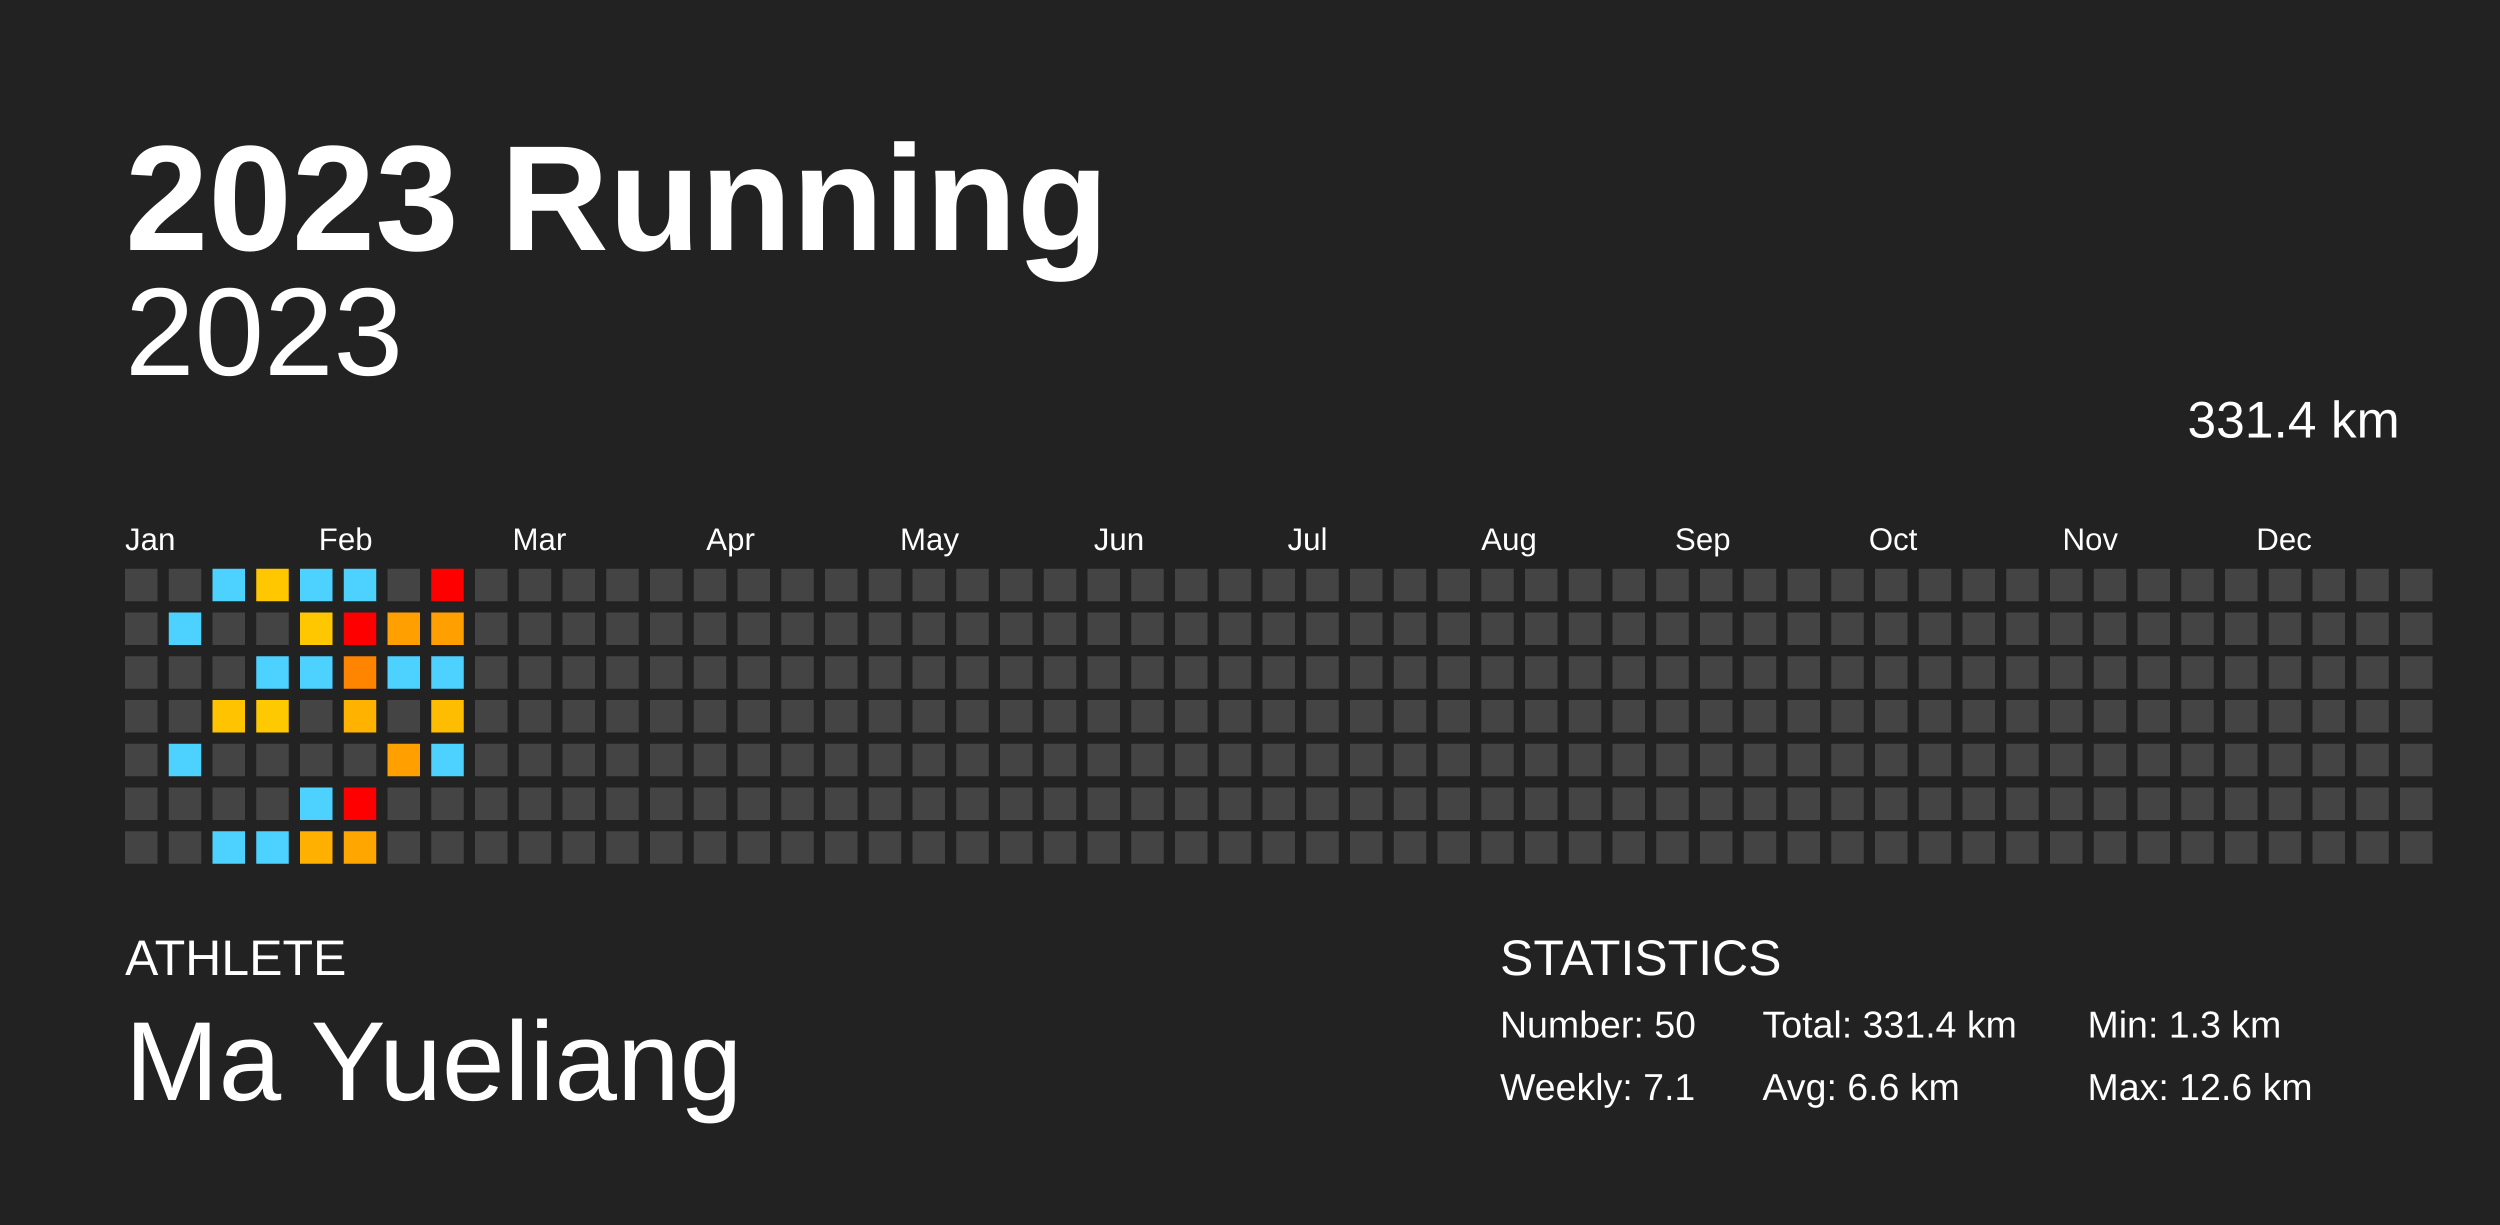
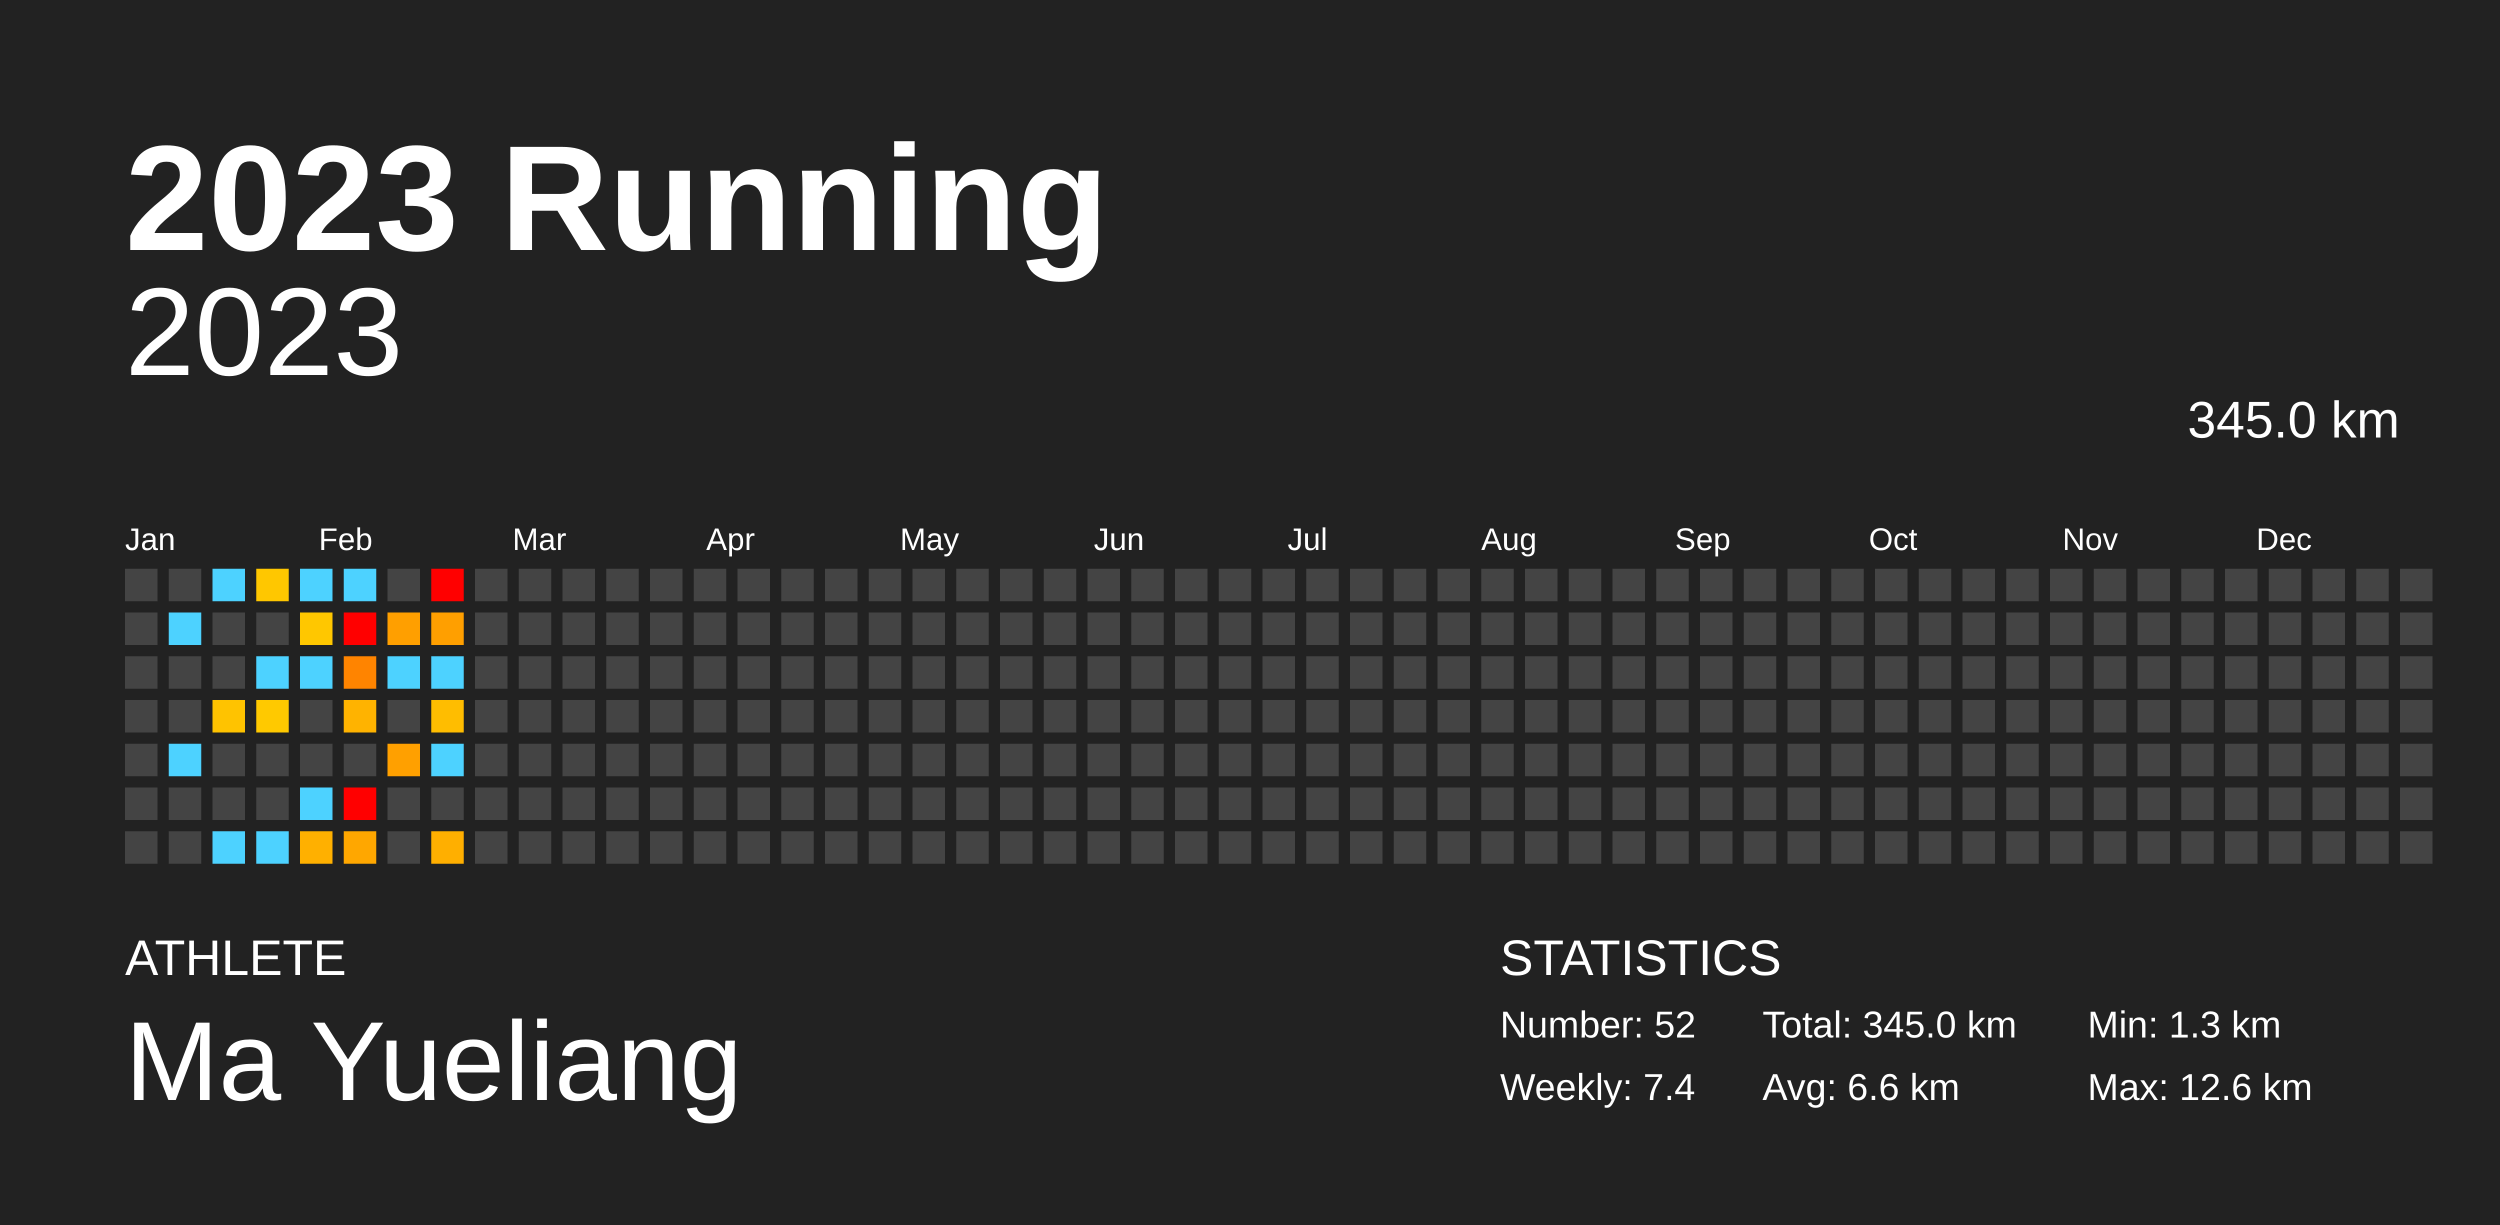
<svg xmlns="http://www.w3.org/2000/svg" baseProfile="full" height="98mm" version="1.1" viewBox="0,0,200,98" width="200mm">
  <defs />
  <rect fill="#222222" height="98" width="200" x="0" y="0" />
  <text fill="#FFFFFF" style="font-size:12px; font-family:Arial; font-weight:bold;" x="10" y="20">2023 Running</text>
  <text fill="#FFFFFF" style="font-size:4px; font-family:Arial" x="10" y="78">ATHLETE</text>
  <text fill="#FFFFFF" style="font-size:9px; font-family:Arial" x="10" y="88">Ma Yueliang</text>
  <text fill="#FFFFFF" style="font-size:4px; font-family:Arial" x="120" y="78">STATISTICS</text>
-   <text fill="#FFFFFF" style="font-size:3px; font-family:Arial" x="120" y="83">Number: 50</text>
-   <text fill="#FFFFFF" style="font-size:3px; font-family:Arial" x="120" y="88">Weekly: 7.1</text>
-   <text fill="#FFFFFF" style="font-size:3px; font-family:Arial" x="141" y="83">Total: 331.4 km</text>
+   <text fill="#FFFFFF" style="font-size:3px; font-family:Arial" x="120" y="83">Number: 52</text>
+   <text fill="#FFFFFF" style="font-size:3px; font-family:Arial" x="120" y="88">Weekly: 7.4</text>
+   <text fill="#FFFFFF" style="font-size:3px; font-family:Arial" x="141" y="83">Total: 345.0 km</text>
  <text fill="#FFFFFF" style="font-size:3px; font-family:Arial" x="141" y="88">Avg: 6.6 km</text>
  <text fill="#FFFFFF" style="font-size:3px; font-family:Arial" x="167" y="83">Min: 1.3 km</text>
  <text fill="#FFFFFF" style="font-size:3px; font-family:Arial" x="167" y="88">Max: 12.6 km</text>
  <text alignment-baseline="hanging" fill="#FFFFFF" style="font-size:10.0px; font-family:Arial;" x="10" y="30">2023</text>
-   <text alignment-baseline="hanging" fill="#FFFFFF" style="font-size:4.125px; font-family:Arial;" x="175" y="35">331.4 km</text>
+   <text alignment-baseline="hanging" fill="#FFFFFF" style="font-size:4.125px; font-family:Arial;" x="175" y="35">345.0 km</text>
  <text fill="#FFFFFF" style="font-size:2.5px; font-family:Arial" x="10.0" y="44">Jan</text>
  <text fill="#FFFFFF" style="font-size:2.5px; font-family:Arial" x="25.5" y="44">Feb</text>
  <text fill="#FFFFFF" style="font-size:2.5px; font-family:Arial" x="41.0" y="44">Mar</text>
  <text fill="#FFFFFF" style="font-size:2.5px; font-family:Arial" x="56.5" y="44">Apr</text>
  <text fill="#FFFFFF" style="font-size:2.5px; font-family:Arial" x="72.0" y="44">May</text>
  <text fill="#FFFFFF" style="font-size:2.5px; font-family:Arial" x="87.5" y="44">Jun</text>
  <text fill="#FFFFFF" style="font-size:2.5px; font-family:Arial" x="103.0" y="44">Jul</text>
  <text fill="#FFFFFF" style="font-size:2.5px; font-family:Arial" x="118.5" y="44">Aug</text>
  <text fill="#FFFFFF" style="font-size:2.5px; font-family:Arial" x="134.0" y="44">Sep</text>
  <text fill="#FFFFFF" style="font-size:2.5px; font-family:Arial" x="149.5" y="44">Oct</text>
  <text fill="#FFFFFF" style="font-size:2.5px; font-family:Arial" x="165.0" y="44">Nov</text>
  <text fill="#FFFFFF" style="font-size:2.5px; font-family:Arial" x="180.5" y="44">Dec</text>
  <rect fill="#444444" height="2.6" width="2.6" x="10.0" y="45.5" />
  <rect fill="#444444" height="2.6" width="2.6" x="10.0" y="49.0" />
  <rect fill="#444444" height="2.6" width="2.6" x="10.0" y="52.5" />
  <rect fill="#444444" height="2.6" width="2.6" x="10.0" y="56.0" />
  <rect fill="#444444" height="2.6" width="2.6" x="10.0" y="59.5" />
  <rect fill="#444444" height="2.6" width="2.6" x="10.0" y="63.0" />
  <rect fill="#444444" height="2.6" width="2.6" x="10.0" y="66.5" />
  <rect fill="#444444" height="2.6" width="2.6" x="13.5" y="45.5" />
  <rect fill="#4dd2ff" height="2.6" width="2.6" x="13.5" y="49.0" />
  <rect fill="#444444" height="2.6" width="2.6" x="13.5" y="52.5" />
  <rect fill="#444444" height="2.6" width="2.6" x="13.5" y="56.0" />
  <rect fill="#4dd2ff" height="2.6" width="2.6" x="13.5" y="59.5" />
  <rect fill="#444444" height="2.6" width="2.6" x="13.5" y="63.0" />
  <rect fill="#444444" height="2.6" width="2.6" x="13.5" y="66.5" />
  <rect fill="#4dd2ff" height="2.6" width="2.6" x="17.0" y="45.5" />
  <rect fill="#444444" height="2.6" width="2.6" x="17.0" y="49.0" />
  <rect fill="#444444" height="2.6" width="2.6" x="17.0" y="52.5" />
  <rect fill="#ffc300" height="2.6" width="2.6" x="17.0" y="56.0" />
  <rect fill="#444444" height="2.6" width="2.6" x="17.0" y="59.5" />
  <rect fill="#444444" height="2.6" width="2.6" x="17.0" y="63.0" />
  <rect fill="#4dd2ff" height="2.6" width="2.6" x="17.0" y="66.5" />
  <rect fill="#ffc700" height="2.6" width="2.6" x="20.5" y="45.5" />
  <rect fill="#444444" height="2.6" width="2.6" x="20.5" y="49.0" />
  <rect fill="#4dd2ff" height="2.6" width="2.6" x="20.5" y="52.5" />
  <rect fill="#ffc900" height="2.6" width="2.6" x="20.5" y="56.0" />
  <rect fill="#444444" height="2.6" width="2.6" x="20.5" y="59.5" />
  <rect fill="#444444" height="2.6" width="2.6" x="20.5" y="63.0" />
  <rect fill="#4dd2ff" height="2.6" width="2.6" x="20.5" y="66.5" />
  <rect fill="#4dd2ff" height="2.6" width="2.6" x="24.0" y="45.5" />
  <rect fill="#ffc700" height="2.6" width="2.6" x="24.0" y="49.0" />
  <rect fill="#4dd2ff" height="2.6" width="2.6" x="24.0" y="52.5" />
  <rect fill="#444444" height="2.6" width="2.6" x="24.0" y="56.0" />
  <rect fill="#444444" height="2.6" width="2.6" x="24.0" y="59.5" />
  <rect fill="#4dd2ff" height="2.6" width="2.6" x="24.0" y="63.0" />
  <rect fill="#ffb000" height="2.6" width="2.6" x="24.0" y="66.5" />
  <rect fill="#4dd2ff" height="2.6" width="2.6" x="27.5" y="45.5" />
  <rect fill="red" height="2.6" width="2.6" x="27.5" y="49.0" />
  <rect fill="#ff8400" height="2.6" width="2.6" x="27.5" y="52.5" />
  <rect fill="#ffb300" height="2.6" width="2.6" x="27.5" y="56.0" />
  <rect fill="#444444" height="2.6" width="2.6" x="27.5" y="59.5" />
  <rect fill="red" height="2.6" width="2.6" x="27.5" y="63.0" />
  <rect fill="#ffa700" height="2.6" width="2.6" x="27.5" y="66.5" />
  <rect fill="#444444" height="2.6" width="2.6" x="31.0" y="45.5" />
  <rect fill="#ff9f00" height="2.6" width="2.6" x="31.0" y="49.0" />
  <rect fill="#4dd2ff" height="2.6" width="2.6" x="31.0" y="52.5" />
  <rect fill="#444444" height="2.6" width="2.6" x="31.0" y="56.0" />
  <rect fill="#ffa000" height="2.6" width="2.6" x="31.0" y="59.5" />
  <rect fill="#444444" height="2.6" width="2.6" x="31.0" y="63.0" />
  <rect fill="#444444" height="2.6" width="2.6" x="31.0" y="66.5" />
  <rect fill="red" height="2.6" width="2.6" x="34.5" y="45.5" />
  <rect fill="#ff9f00" height="2.6" width="2.6" x="34.5" y="49.0" />
  <rect fill="#4dd2ff" height="2.6" width="2.6" x="34.5" y="52.5" />
  <rect fill="#ffbd00" height="2.6" width="2.6" x="34.5" y="56.0" />
  <rect fill="#4dd2ff" height="2.6" width="2.6" x="34.5" y="59.5" />
  <rect fill="#444444" height="2.6" width="2.6" x="34.5" y="63.0" />
-   <rect fill="#444444" height="2.6" width="2.6" x="34.5" y="66.5" />
+   <rect fill="#ffaf00" height="2.6" width="2.6" x="34.5" y="66.5" />
  <rect fill="#444444" height="2.6" width="2.6" x="38.0" y="45.5" />
  <rect fill="#444444" height="2.6" width="2.6" x="38.0" y="49.0" />
  <rect fill="#444444" height="2.6" width="2.6" x="38.0" y="52.5" />
  <rect fill="#444444" height="2.6" width="2.6" x="38.0" y="56.0" />
  <rect fill="#444444" height="2.6" width="2.6" x="38.0" y="59.5" />
  <rect fill="#444444" height="2.6" width="2.6" x="38.0" y="63.0" />
  <rect fill="#444444" height="2.6" width="2.6" x="38.0" y="66.5" />
  <rect fill="#444444" height="2.6" width="2.6" x="41.5" y="45.5" />
  <rect fill="#444444" height="2.6" width="2.6" x="41.5" y="49.0" />
  <rect fill="#444444" height="2.6" width="2.6" x="41.5" y="52.5" />
  <rect fill="#444444" height="2.6" width="2.6" x="41.5" y="56.0" />
  <rect fill="#444444" height="2.6" width="2.6" x="41.5" y="59.5" />
  <rect fill="#444444" height="2.6" width="2.6" x="41.5" y="63.0" />
  <rect fill="#444444" height="2.6" width="2.6" x="41.5" y="66.5" />
  <rect fill="#444444" height="2.6" width="2.6" x="45.0" y="45.5" />
  <rect fill="#444444" height="2.6" width="2.6" x="45.0" y="49.0" />
  <rect fill="#444444" height="2.6" width="2.6" x="45.0" y="52.5" />
  <rect fill="#444444" height="2.6" width="2.6" x="45.0" y="56.0" />
  <rect fill="#444444" height="2.6" width="2.6" x="45.0" y="59.5" />
  <rect fill="#444444" height="2.6" width="2.6" x="45.0" y="63.0" />
  <rect fill="#444444" height="2.6" width="2.6" x="45.0" y="66.5" />
  <rect fill="#444444" height="2.6" width="2.6" x="48.5" y="45.5" />
  <rect fill="#444444" height="2.6" width="2.6" x="48.5" y="49.0" />
  <rect fill="#444444" height="2.6" width="2.6" x="48.5" y="52.5" />
  <rect fill="#444444" height="2.6" width="2.6" x="48.5" y="56.0" />
  <rect fill="#444444" height="2.6" width="2.6" x="48.5" y="59.5" />
  <rect fill="#444444" height="2.6" width="2.6" x="48.5" y="63.0" />
  <rect fill="#444444" height="2.6" width="2.6" x="48.5" y="66.5" />
  <rect fill="#444444" height="2.6" width="2.6" x="52.0" y="45.5" />
  <rect fill="#444444" height="2.6" width="2.6" x="52.0" y="49.0" />
  <rect fill="#444444" height="2.6" width="2.6" x="52.0" y="52.5" />
  <rect fill="#444444" height="2.6" width="2.6" x="52.0" y="56.0" />
  <rect fill="#444444" height="2.6" width="2.6" x="52.0" y="59.5" />
  <rect fill="#444444" height="2.6" width="2.6" x="52.0" y="63.0" />
  <rect fill="#444444" height="2.6" width="2.6" x="52.0" y="66.5" />
  <rect fill="#444444" height="2.6" width="2.6" x="55.5" y="45.5" />
  <rect fill="#444444" height="2.6" width="2.6" x="55.5" y="49.0" />
  <rect fill="#444444" height="2.6" width="2.6" x="55.5" y="52.5" />
  <rect fill="#444444" height="2.6" width="2.6" x="55.5" y="56.0" />
  <rect fill="#444444" height="2.6" width="2.6" x="55.5" y="59.5" />
  <rect fill="#444444" height="2.6" width="2.6" x="55.5" y="63.0" />
  <rect fill="#444444" height="2.6" width="2.6" x="55.5" y="66.5" />
  <rect fill="#444444" height="2.6" width="2.6" x="59.0" y="45.5" />
  <rect fill="#444444" height="2.6" width="2.6" x="59.0" y="49.0" />
  <rect fill="#444444" height="2.6" width="2.6" x="59.0" y="52.5" />
  <rect fill="#444444" height="2.6" width="2.6" x="59.0" y="56.0" />
  <rect fill="#444444" height="2.6" width="2.6" x="59.0" y="59.5" />
  <rect fill="#444444" height="2.6" width="2.6" x="59.0" y="63.0" />
  <rect fill="#444444" height="2.6" width="2.6" x="59.0" y="66.5" />
  <rect fill="#444444" height="2.6" width="2.6" x="62.5" y="45.5" />
  <rect fill="#444444" height="2.6" width="2.6" x="62.5" y="49.0" />
  <rect fill="#444444" height="2.6" width="2.6" x="62.5" y="52.5" />
  <rect fill="#444444" height="2.6" width="2.6" x="62.5" y="56.0" />
  <rect fill="#444444" height="2.6" width="2.6" x="62.5" y="59.5" />
  <rect fill="#444444" height="2.6" width="2.6" x="62.5" y="63.0" />
  <rect fill="#444444" height="2.6" width="2.6" x="62.5" y="66.5" />
  <rect fill="#444444" height="2.6" width="2.6" x="66.0" y="45.5" />
  <rect fill="#444444" height="2.6" width="2.6" x="66.0" y="49.0" />
  <rect fill="#444444" height="2.6" width="2.6" x="66.0" y="52.5" />
  <rect fill="#444444" height="2.6" width="2.6" x="66.0" y="56.0" />
  <rect fill="#444444" height="2.6" width="2.6" x="66.0" y="59.5" />
  <rect fill="#444444" height="2.6" width="2.6" x="66.0" y="63.0" />
  <rect fill="#444444" height="2.6" width="2.6" x="66.0" y="66.5" />
  <rect fill="#444444" height="2.6" width="2.6" x="69.5" y="45.5" />
  <rect fill="#444444" height="2.6" width="2.6" x="69.5" y="49.0" />
  <rect fill="#444444" height="2.6" width="2.6" x="69.5" y="52.5" />
  <rect fill="#444444" height="2.6" width="2.6" x="69.5" y="56.0" />
  <rect fill="#444444" height="2.6" width="2.6" x="69.5" y="59.5" />
  <rect fill="#444444" height="2.6" width="2.6" x="69.5" y="63.0" />
  <rect fill="#444444" height="2.6" width="2.6" x="69.5" y="66.5" />
  <rect fill="#444444" height="2.6" width="2.6" x="73.0" y="45.5" />
  <rect fill="#444444" height="2.6" width="2.6" x="73.0" y="49.0" />
  <rect fill="#444444" height="2.6" width="2.6" x="73.0" y="52.5" />
  <rect fill="#444444" height="2.6" width="2.6" x="73.0" y="56.0" />
  <rect fill="#444444" height="2.6" width="2.6" x="73.0" y="59.5" />
  <rect fill="#444444" height="2.6" width="2.6" x="73.0" y="63.0" />
  <rect fill="#444444" height="2.6" width="2.6" x="73.0" y="66.5" />
  <rect fill="#444444" height="2.6" width="2.6" x="76.5" y="45.5" />
  <rect fill="#444444" height="2.6" width="2.6" x="76.5" y="49.0" />
  <rect fill="#444444" height="2.6" width="2.6" x="76.5" y="52.5" />
  <rect fill="#444444" height="2.6" width="2.6" x="76.5" y="56.0" />
  <rect fill="#444444" height="2.6" width="2.6" x="76.5" y="59.5" />
  <rect fill="#444444" height="2.6" width="2.6" x="76.5" y="63.0" />
  <rect fill="#444444" height="2.6" width="2.6" x="76.5" y="66.5" />
  <rect fill="#444444" height="2.6" width="2.6" x="80.0" y="45.5" />
  <rect fill="#444444" height="2.6" width="2.6" x="80.0" y="49.0" />
  <rect fill="#444444" height="2.6" width="2.6" x="80.0" y="52.5" />
  <rect fill="#444444" height="2.6" width="2.6" x="80.0" y="56.0" />
  <rect fill="#444444" height="2.6" width="2.6" x="80.0" y="59.5" />
  <rect fill="#444444" height="2.6" width="2.6" x="80.0" y="63.0" />
  <rect fill="#444444" height="2.6" width="2.6" x="80.0" y="66.5" />
  <rect fill="#444444" height="2.6" width="2.6" x="83.5" y="45.5" />
  <rect fill="#444444" height="2.6" width="2.6" x="83.5" y="49.0" />
  <rect fill="#444444" height="2.6" width="2.6" x="83.5" y="52.5" />
  <rect fill="#444444" height="2.6" width="2.6" x="83.5" y="56.0" />
  <rect fill="#444444" height="2.6" width="2.6" x="83.5" y="59.5" />
  <rect fill="#444444" height="2.6" width="2.6" x="83.5" y="63.0" />
  <rect fill="#444444" height="2.6" width="2.6" x="83.5" y="66.5" />
  <rect fill="#444444" height="2.6" width="2.6" x="87.0" y="45.5" />
  <rect fill="#444444" height="2.6" width="2.6" x="87.0" y="49.0" />
  <rect fill="#444444" height="2.6" width="2.6" x="87.0" y="52.5" />
  <rect fill="#444444" height="2.6" width="2.6" x="87.0" y="56.0" />
  <rect fill="#444444" height="2.6" width="2.6" x="87.0" y="59.5" />
  <rect fill="#444444" height="2.6" width="2.6" x="87.0" y="63.0" />
  <rect fill="#444444" height="2.6" width="2.6" x="87.0" y="66.5" />
  <rect fill="#444444" height="2.6" width="2.6" x="90.5" y="45.5" />
  <rect fill="#444444" height="2.6" width="2.6" x="90.5" y="49.0" />
  <rect fill="#444444" height="2.6" width="2.6" x="90.5" y="52.5" />
  <rect fill="#444444" height="2.6" width="2.6" x="90.5" y="56.0" />
  <rect fill="#444444" height="2.6" width="2.6" x="90.5" y="59.5" />
  <rect fill="#444444" height="2.6" width="2.6" x="90.5" y="63.0" />
  <rect fill="#444444" height="2.6" width="2.6" x="90.5" y="66.5" />
  <rect fill="#444444" height="2.6" width="2.6" x="94.0" y="45.5" />
  <rect fill="#444444" height="2.6" width="2.6" x="94.0" y="49.0" />
  <rect fill="#444444" height="2.6" width="2.6" x="94.0" y="52.5" />
  <rect fill="#444444" height="2.6" width="2.6" x="94.0" y="56.0" />
  <rect fill="#444444" height="2.6" width="2.6" x="94.0" y="59.5" />
  <rect fill="#444444" height="2.6" width="2.6" x="94.0" y="63.0" />
  <rect fill="#444444" height="2.6" width="2.6" x="94.0" y="66.5" />
  <rect fill="#444444" height="2.6" width="2.6" x="97.5" y="45.5" />
  <rect fill="#444444" height="2.6" width="2.6" x="97.5" y="49.0" />
  <rect fill="#444444" height="2.6" width="2.6" x="97.5" y="52.5" />
  <rect fill="#444444" height="2.6" width="2.6" x="97.5" y="56.0" />
  <rect fill="#444444" height="2.6" width="2.6" x="97.5" y="59.5" />
  <rect fill="#444444" height="2.6" width="2.6" x="97.5" y="63.0" />
  <rect fill="#444444" height="2.6" width="2.6" x="97.5" y="66.5" />
  <rect fill="#444444" height="2.6" width="2.6" x="101.0" y="45.5" />
  <rect fill="#444444" height="2.6" width="2.6" x="101.0" y="49.0" />
  <rect fill="#444444" height="2.6" width="2.6" x="101.0" y="52.5" />
  <rect fill="#444444" height="2.6" width="2.6" x="101.0" y="56.0" />
  <rect fill="#444444" height="2.6" width="2.6" x="101.0" y="59.5" />
  <rect fill="#444444" height="2.6" width="2.6" x="101.0" y="63.0" />
  <rect fill="#444444" height="2.6" width="2.6" x="101.0" y="66.5" />
  <rect fill="#444444" height="2.6" width="2.6" x="104.5" y="45.5" />
  <rect fill="#444444" height="2.6" width="2.6" x="104.5" y="49.0" />
  <rect fill="#444444" height="2.6" width="2.6" x="104.5" y="52.5" />
  <rect fill="#444444" height="2.6" width="2.6" x="104.5" y="56.0" />
  <rect fill="#444444" height="2.6" width="2.6" x="104.5" y="59.5" />
  <rect fill="#444444" height="2.6" width="2.6" x="104.5" y="63.0" />
  <rect fill="#444444" height="2.6" width="2.6" x="104.5" y="66.5" />
  <rect fill="#444444" height="2.6" width="2.6" x="108.0" y="45.5" />
  <rect fill="#444444" height="2.6" width="2.6" x="108.0" y="49.0" />
  <rect fill="#444444" height="2.6" width="2.6" x="108.0" y="52.5" />
  <rect fill="#444444" height="2.6" width="2.6" x="108.0" y="56.0" />
  <rect fill="#444444" height="2.6" width="2.6" x="108.0" y="59.5" />
  <rect fill="#444444" height="2.6" width="2.6" x="108.0" y="63.0" />
  <rect fill="#444444" height="2.6" width="2.6" x="108.0" y="66.5" />
  <rect fill="#444444" height="2.6" width="2.6" x="111.5" y="45.5" />
  <rect fill="#444444" height="2.6" width="2.6" x="111.5" y="49.0" />
  <rect fill="#444444" height="2.6" width="2.6" x="111.5" y="52.5" />
  <rect fill="#444444" height="2.6" width="2.6" x="111.5" y="56.0" />
  <rect fill="#444444" height="2.6" width="2.6" x="111.5" y="59.5" />
  <rect fill="#444444" height="2.6" width="2.6" x="111.5" y="63.0" />
  <rect fill="#444444" height="2.6" width="2.6" x="111.5" y="66.5" />
  <rect fill="#444444" height="2.6" width="2.6" x="115.0" y="45.5" />
  <rect fill="#444444" height="2.6" width="2.6" x="115.0" y="49.0" />
  <rect fill="#444444" height="2.6" width="2.6" x="115.0" y="52.5" />
  <rect fill="#444444" height="2.6" width="2.6" x="115.0" y="56.0" />
  <rect fill="#444444" height="2.6" width="2.6" x="115.0" y="59.5" />
  <rect fill="#444444" height="2.6" width="2.6" x="115.0" y="63.0" />
  <rect fill="#444444" height="2.6" width="2.6" x="115.0" y="66.5" />
  <rect fill="#444444" height="2.6" width="2.6" x="118.5" y="45.5" />
  <rect fill="#444444" height="2.6" width="2.6" x="118.5" y="49.0" />
  <rect fill="#444444" height="2.6" width="2.6" x="118.5" y="52.5" />
  <rect fill="#444444" height="2.6" width="2.6" x="118.5" y="56.0" />
  <rect fill="#444444" height="2.6" width="2.6" x="118.5" y="59.5" />
  <rect fill="#444444" height="2.6" width="2.6" x="118.5" y="63.0" />
  <rect fill="#444444" height="2.6" width="2.6" x="118.5" y="66.5" />
  <rect fill="#444444" height="2.6" width="2.6" x="122.0" y="45.5" />
  <rect fill="#444444" height="2.6" width="2.6" x="122.0" y="49.0" />
  <rect fill="#444444" height="2.6" width="2.6" x="122.0" y="52.5" />
  <rect fill="#444444" height="2.6" width="2.6" x="122.0" y="56.0" />
  <rect fill="#444444" height="2.6" width="2.6" x="122.0" y="59.5" />
  <rect fill="#444444" height="2.6" width="2.6" x="122.0" y="63.0" />
  <rect fill="#444444" height="2.6" width="2.6" x="122.0" y="66.5" />
  <rect fill="#444444" height="2.6" width="2.6" x="125.5" y="45.5" />
  <rect fill="#444444" height="2.6" width="2.6" x="125.5" y="49.0" />
  <rect fill="#444444" height="2.6" width="2.6" x="125.5" y="52.5" />
  <rect fill="#444444" height="2.6" width="2.6" x="125.5" y="56.0" />
  <rect fill="#444444" height="2.6" width="2.6" x="125.5" y="59.5" />
  <rect fill="#444444" height="2.6" width="2.6" x="125.5" y="63.0" />
  <rect fill="#444444" height="2.6" width="2.6" x="125.5" y="66.5" />
  <rect fill="#444444" height="2.6" width="2.6" x="129.0" y="45.5" />
  <rect fill="#444444" height="2.6" width="2.6" x="129.0" y="49.0" />
  <rect fill="#444444" height="2.6" width="2.6" x="129.0" y="52.5" />
  <rect fill="#444444" height="2.6" width="2.6" x="129.0" y="56.0" />
  <rect fill="#444444" height="2.6" width="2.6" x="129.0" y="59.5" />
  <rect fill="#444444" height="2.6" width="2.6" x="129.0" y="63.0" />
  <rect fill="#444444" height="2.6" width="2.6" x="129.0" y="66.5" />
  <rect fill="#444444" height="2.6" width="2.6" x="132.5" y="45.5" />
  <rect fill="#444444" height="2.6" width="2.6" x="132.5" y="49.0" />
  <rect fill="#444444" height="2.6" width="2.6" x="132.5" y="52.5" />
  <rect fill="#444444" height="2.6" width="2.6" x="132.5" y="56.0" />
  <rect fill="#444444" height="2.6" width="2.6" x="132.5" y="59.5" />
  <rect fill="#444444" height="2.6" width="2.6" x="132.5" y="63.0" />
  <rect fill="#444444" height="2.6" width="2.6" x="132.5" y="66.5" />
  <rect fill="#444444" height="2.6" width="2.6" x="136.0" y="45.5" />
  <rect fill="#444444" height="2.6" width="2.6" x="136.0" y="49.0" />
  <rect fill="#444444" height="2.6" width="2.6" x="136.0" y="52.5" />
  <rect fill="#444444" height="2.6" width="2.6" x="136.0" y="56.0" />
  <rect fill="#444444" height="2.6" width="2.6" x="136.0" y="59.5" />
  <rect fill="#444444" height="2.6" width="2.6" x="136.0" y="63.0" />
  <rect fill="#444444" height="2.6" width="2.6" x="136.0" y="66.5" />
  <rect fill="#444444" height="2.6" width="2.6" x="139.5" y="45.5" />
  <rect fill="#444444" height="2.6" width="2.6" x="139.5" y="49.0" />
  <rect fill="#444444" height="2.6" width="2.6" x="139.5" y="52.5" />
  <rect fill="#444444" height="2.6" width="2.6" x="139.5" y="56.0" />
  <rect fill="#444444" height="2.6" width="2.6" x="139.5" y="59.5" />
  <rect fill="#444444" height="2.6" width="2.6" x="139.5" y="63.0" />
  <rect fill="#444444" height="2.6" width="2.6" x="139.5" y="66.5" />
  <rect fill="#444444" height="2.6" width="2.6" x="143.0" y="45.5" />
  <rect fill="#444444" height="2.6" width="2.6" x="143.0" y="49.0" />
  <rect fill="#444444" height="2.6" width="2.6" x="143.0" y="52.5" />
  <rect fill="#444444" height="2.6" width="2.6" x="143.0" y="56.0" />
  <rect fill="#444444" height="2.6" width="2.6" x="143.0" y="59.5" />
  <rect fill="#444444" height="2.6" width="2.6" x="143.0" y="63.0" />
  <rect fill="#444444" height="2.6" width="2.6" x="143.0" y="66.5" />
  <rect fill="#444444" height="2.6" width="2.6" x="146.5" y="45.5" />
  <rect fill="#444444" height="2.6" width="2.6" x="146.5" y="49.0" />
  <rect fill="#444444" height="2.6" width="2.6" x="146.5" y="52.5" />
  <rect fill="#444444" height="2.6" width="2.6" x="146.5" y="56.0" />
  <rect fill="#444444" height="2.6" width="2.6" x="146.5" y="59.5" />
  <rect fill="#444444" height="2.6" width="2.6" x="146.5" y="63.0" />
  <rect fill="#444444" height="2.6" width="2.6" x="146.5" y="66.5" />
  <rect fill="#444444" height="2.6" width="2.6" x="150.0" y="45.5" />
  <rect fill="#444444" height="2.6" width="2.6" x="150.0" y="49.0" />
  <rect fill="#444444" height="2.6" width="2.6" x="150.0" y="52.5" />
  <rect fill="#444444" height="2.6" width="2.6" x="150.0" y="56.0" />
  <rect fill="#444444" height="2.6" width="2.6" x="150.0" y="59.5" />
  <rect fill="#444444" height="2.6" width="2.6" x="150.0" y="63.0" />
  <rect fill="#444444" height="2.6" width="2.6" x="150.0" y="66.5" />
  <rect fill="#444444" height="2.6" width="2.6" x="153.5" y="45.5" />
  <rect fill="#444444" height="2.6" width="2.6" x="153.5" y="49.0" />
  <rect fill="#444444" height="2.6" width="2.6" x="153.5" y="52.5" />
  <rect fill="#444444" height="2.6" width="2.6" x="153.5" y="56.0" />
  <rect fill="#444444" height="2.6" width="2.6" x="153.5" y="59.5" />
  <rect fill="#444444" height="2.6" width="2.6" x="153.5" y="63.0" />
  <rect fill="#444444" height="2.6" width="2.6" x="153.5" y="66.5" />
  <rect fill="#444444" height="2.6" width="2.6" x="157.0" y="45.5" />
  <rect fill="#444444" height="2.6" width="2.6" x="157.0" y="49.0" />
  <rect fill="#444444" height="2.6" width="2.6" x="157.0" y="52.5" />
  <rect fill="#444444" height="2.6" width="2.6" x="157.0" y="56.0" />
  <rect fill="#444444" height="2.6" width="2.6" x="157.0" y="59.5" />
  <rect fill="#444444" height="2.6" width="2.6" x="157.0" y="63.0" />
  <rect fill="#444444" height="2.6" width="2.6" x="157.0" y="66.5" />
  <rect fill="#444444" height="2.6" width="2.6" x="160.5" y="45.5" />
  <rect fill="#444444" height="2.6" width="2.6" x="160.5" y="49.0" />
  <rect fill="#444444" height="2.6" width="2.6" x="160.5" y="52.5" />
  <rect fill="#444444" height="2.6" width="2.6" x="160.5" y="56.0" />
  <rect fill="#444444" height="2.6" width="2.6" x="160.5" y="59.5" />
  <rect fill="#444444" height="2.6" width="2.6" x="160.5" y="63.0" />
  <rect fill="#444444" height="2.6" width="2.6" x="160.5" y="66.5" />
  <rect fill="#444444" height="2.6" width="2.6" x="164.0" y="45.5" />
  <rect fill="#444444" height="2.6" width="2.6" x="164.0" y="49.0" />
  <rect fill="#444444" height="2.6" width="2.6" x="164.0" y="52.5" />
  <rect fill="#444444" height="2.6" width="2.6" x="164.0" y="56.0" />
  <rect fill="#444444" height="2.6" width="2.6" x="164.0" y="59.5" />
  <rect fill="#444444" height="2.6" width="2.6" x="164.0" y="63.0" />
  <rect fill="#444444" height="2.6" width="2.6" x="164.0" y="66.5" />
  <rect fill="#444444" height="2.6" width="2.6" x="167.5" y="45.5" />
  <rect fill="#444444" height="2.6" width="2.6" x="167.5" y="49.0" />
  <rect fill="#444444" height="2.6" width="2.6" x="167.5" y="52.5" />
  <rect fill="#444444" height="2.6" width="2.6" x="167.5" y="56.0" />
  <rect fill="#444444" height="2.6" width="2.6" x="167.5" y="59.5" />
  <rect fill="#444444" height="2.6" width="2.6" x="167.5" y="63.0" />
  <rect fill="#444444" height="2.6" width="2.6" x="167.5" y="66.5" />
  <rect fill="#444444" height="2.6" width="2.6" x="171.0" y="45.5" />
  <rect fill="#444444" height="2.6" width="2.6" x="171.0" y="49.0" />
  <rect fill="#444444" height="2.6" width="2.6" x="171.0" y="52.5" />
  <rect fill="#444444" height="2.6" width="2.6" x="171.0" y="56.0" />
  <rect fill="#444444" height="2.6" width="2.6" x="171.0" y="59.5" />
  <rect fill="#444444" height="2.6" width="2.6" x="171.0" y="63.0" />
  <rect fill="#444444" height="2.6" width="2.6" x="171.0" y="66.5" />
  <rect fill="#444444" height="2.6" width="2.6" x="174.5" y="45.5" />
  <rect fill="#444444" height="2.6" width="2.6" x="174.5" y="49.0" />
  <rect fill="#444444" height="2.6" width="2.6" x="174.5" y="52.5" />
  <rect fill="#444444" height="2.6" width="2.6" x="174.5" y="56.0" />
  <rect fill="#444444" height="2.6" width="2.6" x="174.5" y="59.5" />
  <rect fill="#444444" height="2.6" width="2.6" x="174.5" y="63.0" />
  <rect fill="#444444" height="2.6" width="2.6" x="174.5" y="66.5" />
  <rect fill="#444444" height="2.6" width="2.6" x="178.0" y="45.5" />
  <rect fill="#444444" height="2.6" width="2.6" x="178.0" y="49.0" />
  <rect fill="#444444" height="2.6" width="2.6" x="178.0" y="52.5" />
  <rect fill="#444444" height="2.6" width="2.6" x="178.0" y="56.0" />
  <rect fill="#444444" height="2.6" width="2.6" x="178.0" y="59.5" />
  <rect fill="#444444" height="2.6" width="2.6" x="178.0" y="63.0" />
  <rect fill="#444444" height="2.6" width="2.6" x="178.0" y="66.5" />
  <rect fill="#444444" height="2.6" width="2.6" x="181.5" y="45.5" />
  <rect fill="#444444" height="2.6" width="2.6" x="181.5" y="49.0" />
  <rect fill="#444444" height="2.6" width="2.6" x="181.5" y="52.5" />
  <rect fill="#444444" height="2.6" width="2.6" x="181.5" y="56.0" />
  <rect fill="#444444" height="2.6" width="2.6" x="181.5" y="59.5" />
  <rect fill="#444444" height="2.6" width="2.6" x="181.5" y="63.0" />
  <rect fill="#444444" height="2.6" width="2.6" x="181.5" y="66.5" />
  <rect fill="#444444" height="2.6" width="2.6" x="185.0" y="45.5" />
  <rect fill="#444444" height="2.6" width="2.6" x="185.0" y="49.0" />
  <rect fill="#444444" height="2.6" width="2.6" x="185.0" y="52.5" />
  <rect fill="#444444" height="2.6" width="2.6" x="185.0" y="56.0" />
  <rect fill="#444444" height="2.6" width="2.6" x="185.0" y="59.5" />
  <rect fill="#444444" height="2.6" width="2.6" x="185.0" y="63.0" />
  <rect fill="#444444" height="2.6" width="2.6" x="185.0" y="66.5" />
  <rect fill="#444444" height="2.6" width="2.6" x="188.5" y="45.5" />
  <rect fill="#444444" height="2.6" width="2.6" x="188.5" y="49.0" />
  <rect fill="#444444" height="2.6" width="2.6" x="188.5" y="52.5" />
  <rect fill="#444444" height="2.6" width="2.6" x="188.5" y="56.0" />
  <rect fill="#444444" height="2.6" width="2.6" x="188.5" y="59.5" />
  <rect fill="#444444" height="2.6" width="2.6" x="188.5" y="63.0" />
  <rect fill="#444444" height="2.6" width="2.6" x="188.5" y="66.5" />
  <rect fill="#444444" height="2.6" width="2.6" x="192.0" y="45.5" />
  <rect fill="#444444" height="2.6" width="2.6" x="192.0" y="49.0" />
  <rect fill="#444444" height="2.6" width="2.6" x="192.0" y="52.5" />
  <rect fill="#444444" height="2.6" width="2.6" x="192.0" y="56.0" />
  <rect fill="#444444" height="2.6" width="2.6" x="192.0" y="59.5" />
  <rect fill="#444444" height="2.6" width="2.6" x="192.0" y="63.0" />
  <rect fill="#444444" height="2.6" width="2.6" x="192.0" y="66.5" />
</svg>
